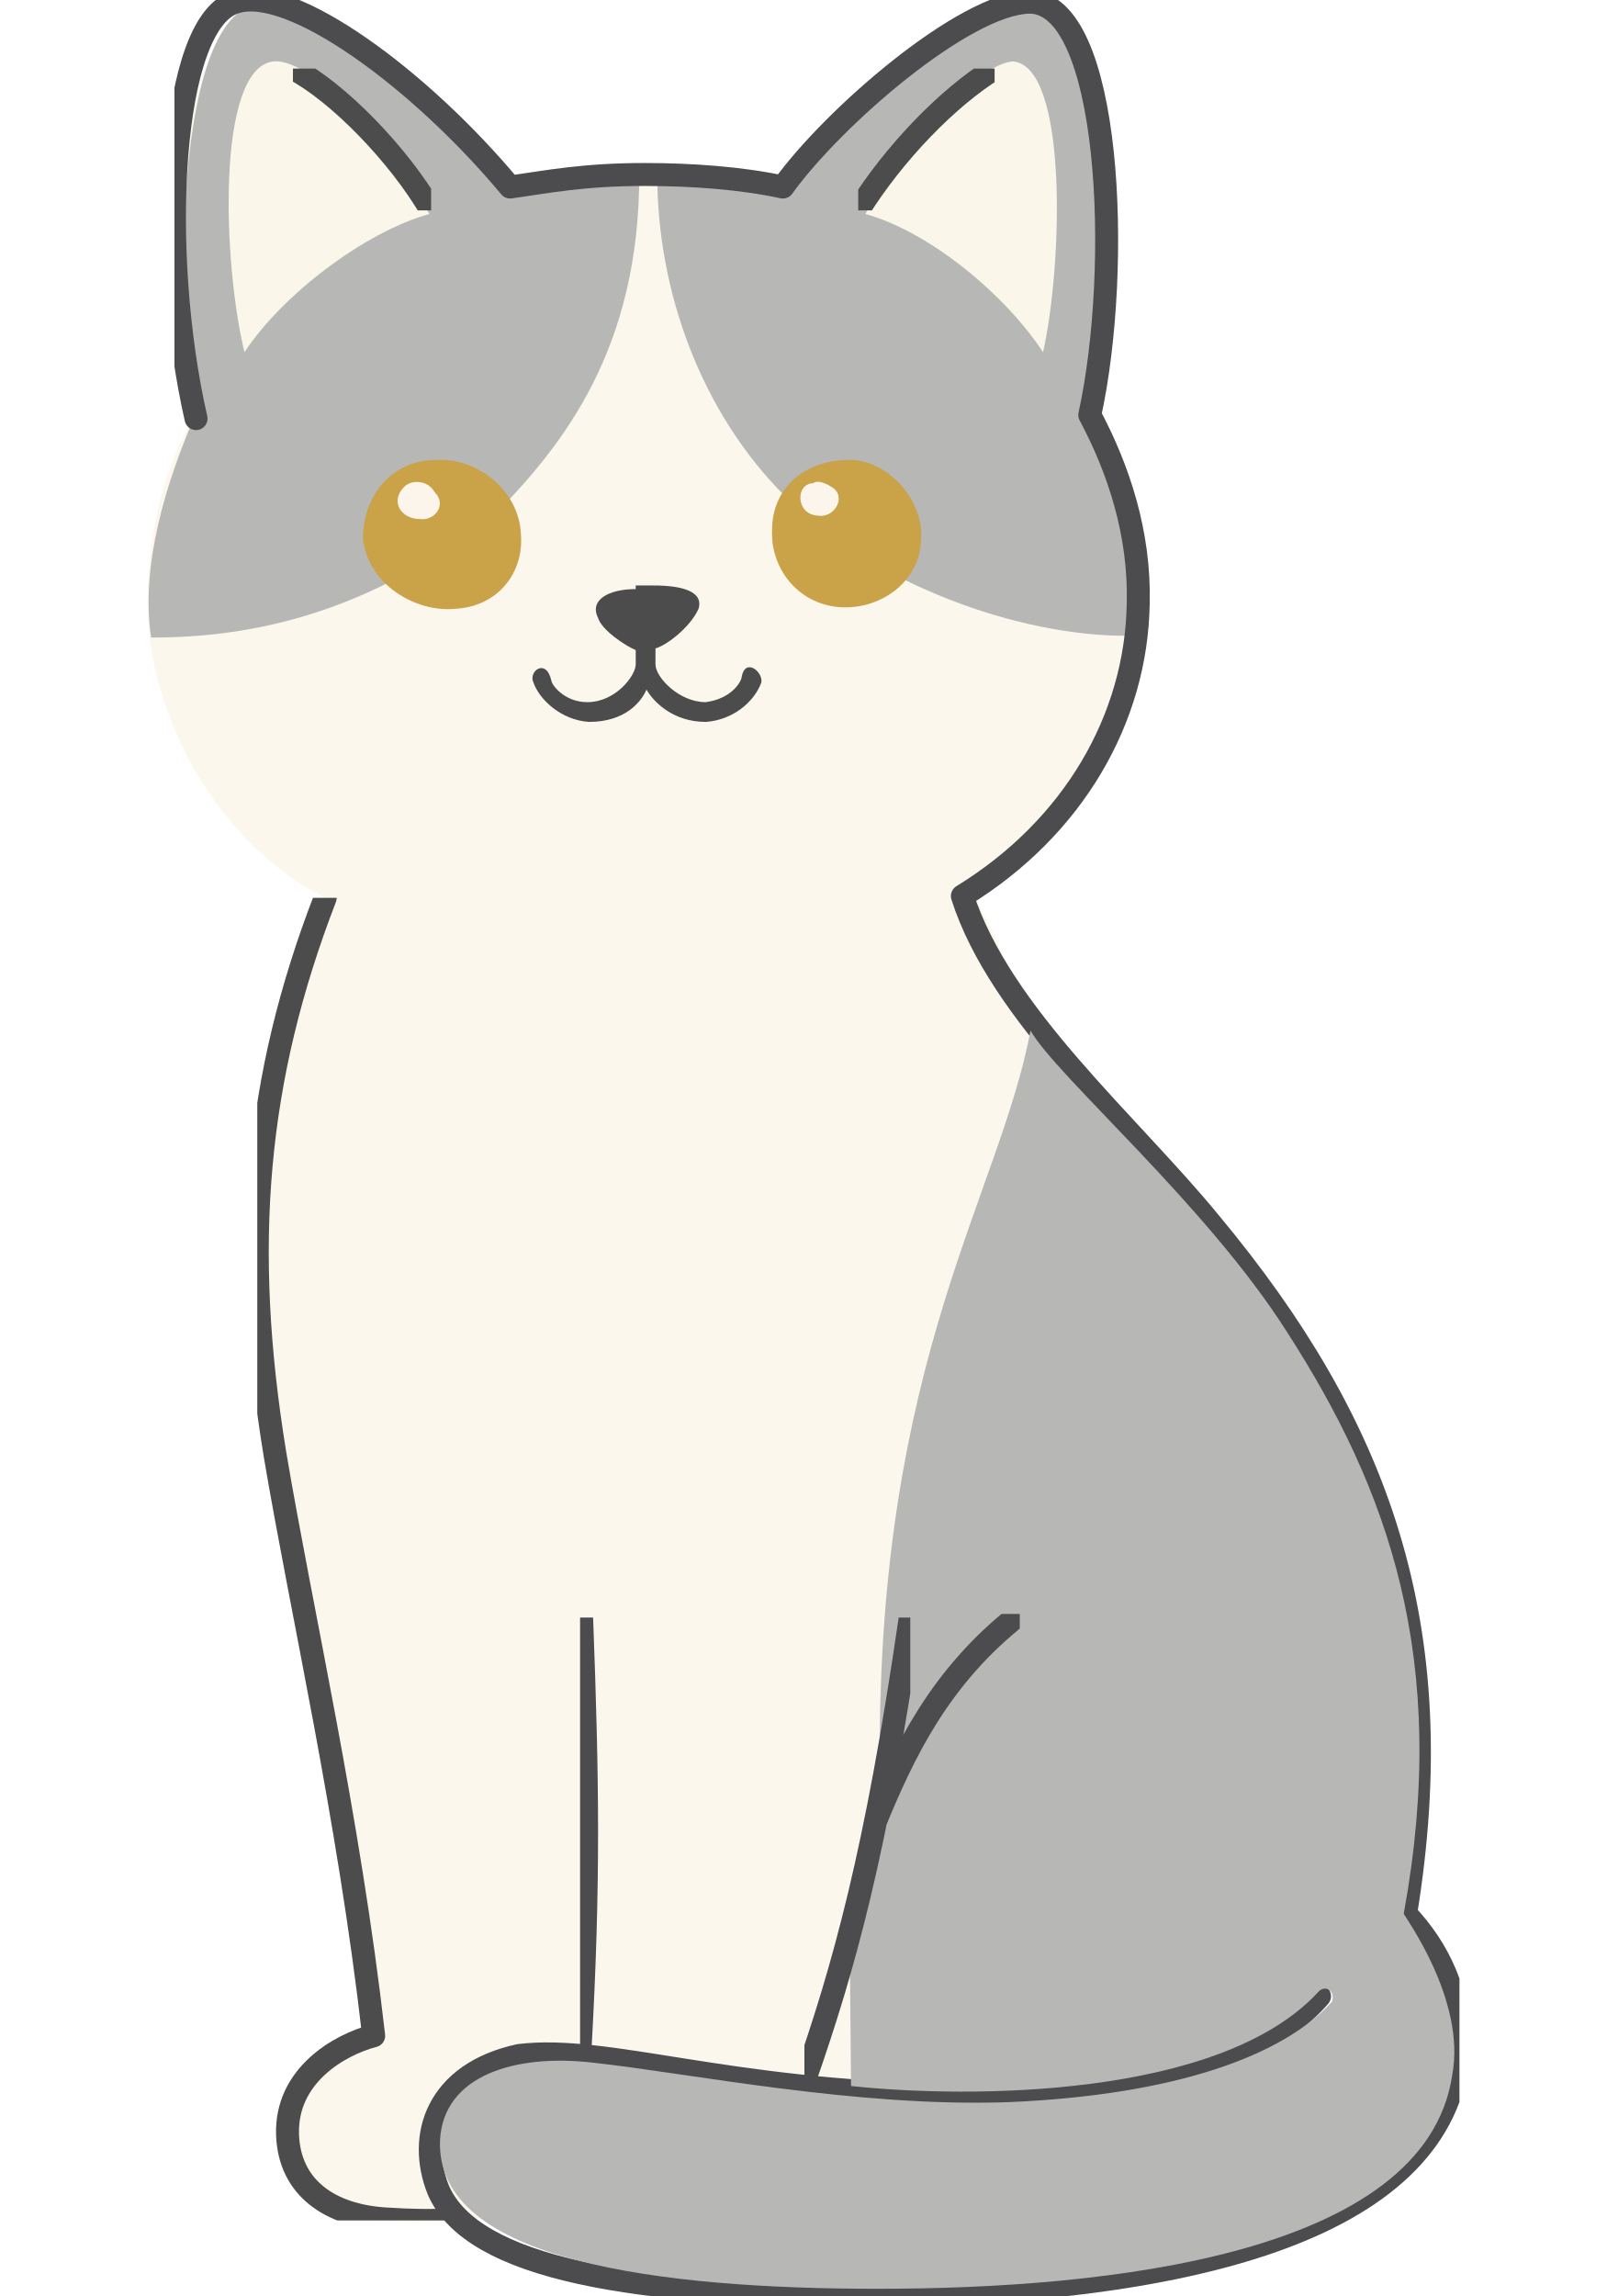
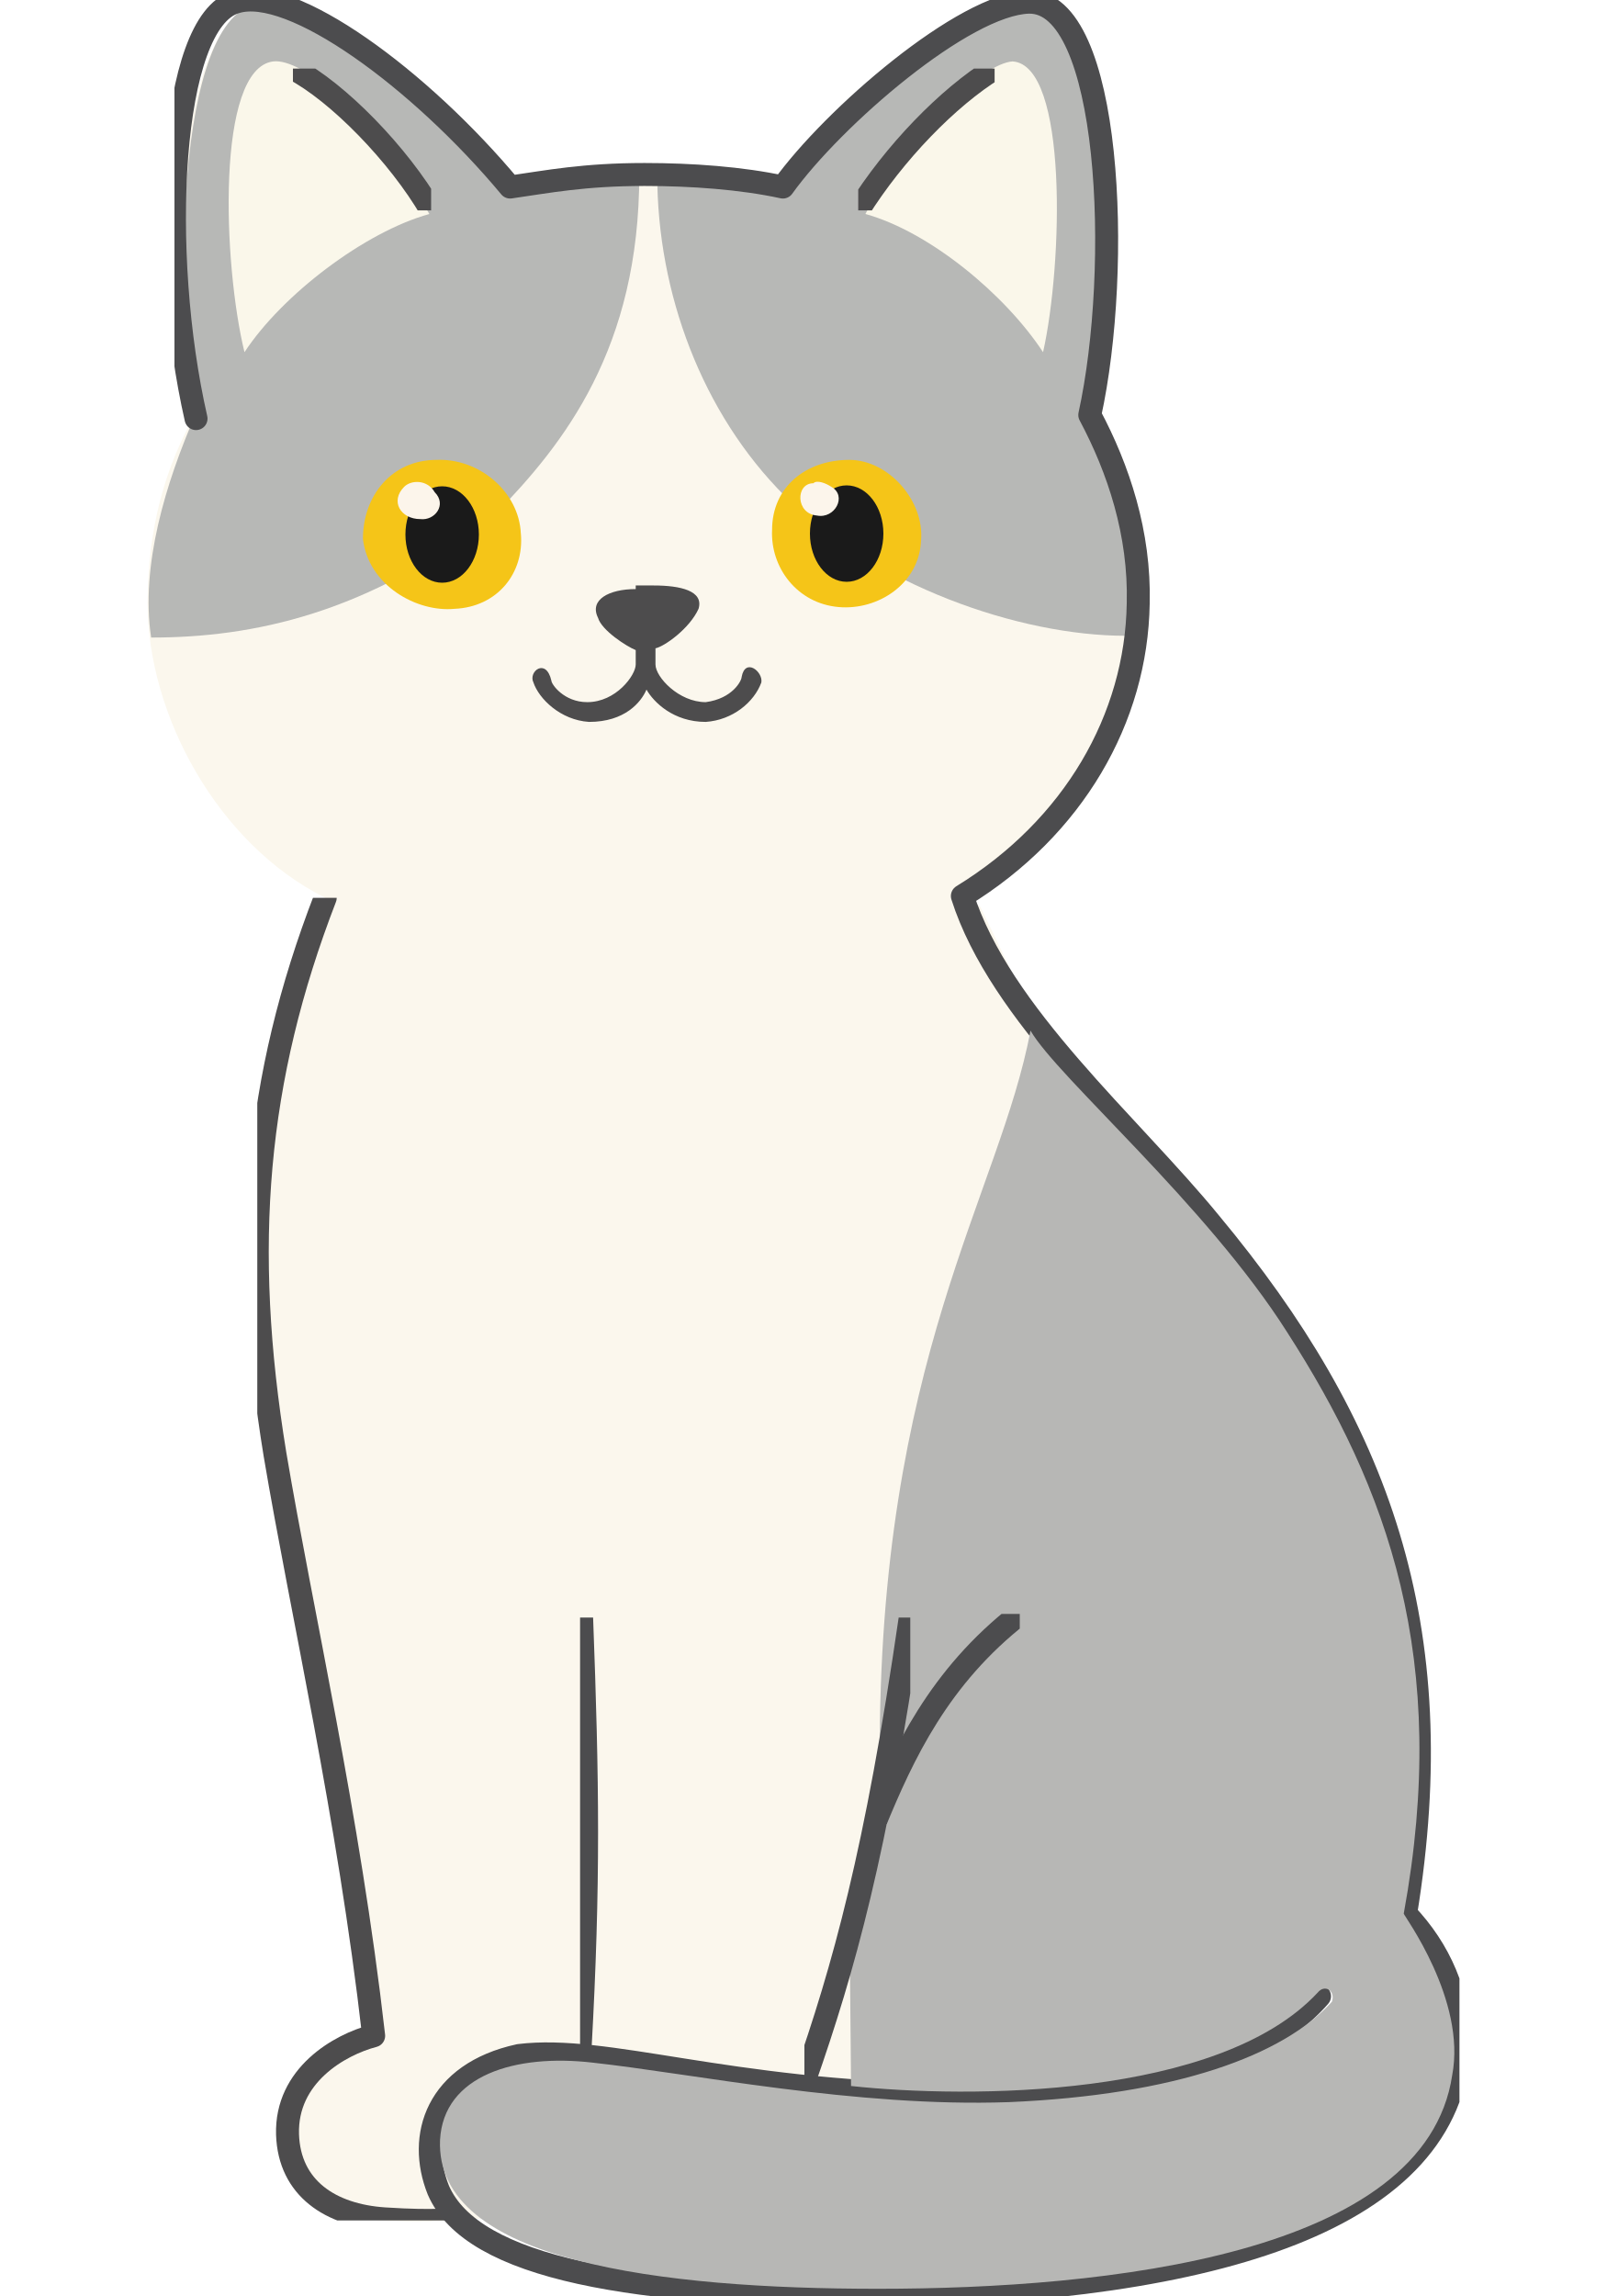
<svg xmlns="http://www.w3.org/2000/svg" viewBox="0 0 70 100" fill="none" role="img" aria-label="Mumu the cat, sitting">
  <clipPath id="clip-cat-mumu">
    <rect width="70" height="100" />
  </clipPath>
  <g clip-path="url(#clip-cat-mumu)">
    <svg x="6.428" y="0.048" width="43.078" height="96.722" viewBox="-2.384185791015625e-7 5.885958671569824e-7 36.738 82.486" preserveAspectRatio="none">
      <path d="M6.6 33.307c-0.867 2.333-2.467 7.2-2.4 13.733 0.067 6.667 2.067 14 3.267 21.333l1.067 7.2-0.133 0c-1.267 0.333-3.2 1.467-3.2 3.6 0 2.133 1.6 3.133 3.6 3.267 2 0.133 2.667-0.067 2.667-0.067l14.6 0 6.8-44.733-1.933-4-0.467-0.333c3.667-2 6.133-5.6 6.267-9.867 0.067-2.533-0.6-5.067-1.667-7.2l0-1.2c1.133-4.4 1.333-14.267-1.667-15-2.533-0.533-8.4 4.4-9.733 6.867-1.467-0.267-2.933-0.467-4.8-0.467-1.867 0-3.467 0.2-5.067 0.467-1.133-1.933-6.533-6.867-9.4-6.8-3.467 0.067-3.6 10.533-2.6 15.2-1.133 1.933-1.8 4.267-1.8 7.067 0 4.133 2.6 8.933 6.6 10.933z" fill="#FBF7ED" />
    </svg>
    <svg x="28.629" y="0.062" width="20.883" height="27.629" viewBox="-4.76837158203125e-7 -0 17.81 23.562" preserveAspectRatio="none">
      <path d="M0 6.429c0 4.4 1.667 8.867 4.733 11.933 3.333 3.333 8.733 5.2 12.667 5.2l0.333 0c0.4-2.867-0.867-5.333-1.6-8 1.067-3.6 1.333-14.467-1.667-15.467-2.533-0.8-7.6 3.6-9.733 6.8-1.333-0.267-2.867-0.467-4.733-0.467z" fill="#B7B8B6" />
    </svg>
    <svg x="6.474" y="0.161" width="21.374" height="27.607" viewBox="-5.960464477539062e-7 -0 18.228 23.544" preserveAspectRatio="none">
      <path d="M0.094 23.544c3.733 0 8.067-0.867 12.8-4.6 2.533-2.6 5.333-6.133 5.333-12.6-2.2 0-3.6 0.267-4.8 0.467-1.933-2.2-5.867-6.2-9-6.8-3.4-0.4-3.533 10.667-2.667 15.2-1.133 2.6-2.067 5.667-1.667 8.333z" fill="#B7B8B6" />
    </svg>
    <svg x="9.96" y="2.668" width="8.741" height="12.671" viewBox="0 -0 7.454 10.806" preserveAspectRatio="none">
      <path d="M0.588 10.806c-0.8-3.267-1.067-10.533 1.067-10.8 1.067-0.133 3.733 2 5.8 5.667-2.4 0.667-5.467 3-6.867 5.133z" fill="#FAF7EA" />
    </svg>
    <svg x="37.697" y="2.675" width="8.341" height="12.664" viewBox="0 0 7.114 10.8" preserveAspectRatio="none">
      <path d="M6.6 10.8c0.733-3.267 0.933-10.667-1.133-10.8-1.067 0.067-3.8 2.467-5.467 5.667 2.4 0.667 5.2 3 6.6 5.133z" fill="#FAF7EA" />
    </svg>
    <svg x="11.207" y="39.104" width="8.666" height="57.605" viewBox="-0 0 7.391 49.126" preserveAspectRatio="none">
      <path d="M2.524 0c-2.6 6.733-3.133 12.933-1.867 20.667 1 5.933 2.733 13.4 3.667 21.6-1.267 0.333-3.267 1.467-3.2 3.667 0.067 2 1.6 3 3.6 3.133 2 0.133 2.667 0 2.667 0" fill="none" stroke="#4D4C4D" stroke-width="1" stroke-linecap="round" stroke-linejoin="round" vector-effect="non-scaling-stroke" />
    </svg>
    <svg x="7.599" width="55.974" height="100" viewBox="-0 0 47.735 85.281" preserveAspectRatio="none">
      <path d="M0.802 15.548c-1.4-6.133-1-14.733 1.467-15.467 2.067-0.667 6.867 2.867 10.2 6.867 1.4-0.2 2.733-0.467 5-0.467 1.733 0 3.6 0.133 5.133 0.467 1.867-2.6 6.733-6.8 9.133-6.867 3.067-0.067 3.467 9.867 2.267 15.333 1.067 2 1.867 4.4 1.8 7-0.067 4.267-2.4 8.333-6.533 10.867 1.4 4.4 6.2 8.467 9.2 12.133 6.267 7.533 9 15 7.267 25.667 1.267 1.333 2 3 2 4.867-0.333 6.467-9 9.133-21.6 9.333-9 0-15.067-1-16.333-3.933-0.8-2-0.067-4.333 3-5 3.267-0.4 7.667 1.333 15.867 1.467 5.333 0 11.133-0.533 13.867-3.667" fill="none" stroke="#4C4C4E" stroke-width="1" stroke-linecap="round" stroke-linejoin="round" vector-effect="non-scaling-stroke" />
    </svg>
    <svg x="12.76" y="2.988" width="6.019" height="6.176" viewBox="0 0 5.133 5.267" preserveAspectRatio="none">
      <path d="M0 0c1.667 0.867 3.933 3.2 5.133 5.267" fill="none" stroke="#4D4C4D" stroke-width="1" stroke-linecap="round" stroke-linejoin="round" vector-effect="non-scaling-stroke" />
    </svg>
    <svg x="37.384" y="2.988" width="5.941" height="6.176" viewBox="0 0 5.067 5.267" preserveAspectRatio="none">
      <path d="M5.067 0c-1.733 1.067-3.733 3.133-5.067 5.267" fill="none" stroke="#4D4C4D" stroke-width="1" stroke-linecap="round" stroke-linejoin="round" vector-effect="non-scaling-stroke" />
    </svg>
    <svg x="15.809" y="20.026" width="6.893" height="6.505" viewBox="0 0 5.879 5.548" preserveAspectRatio="none">
-       <path d="M5.867 2.736c0.133 1.467-0.867 2.733-2.467 2.8-1.4 0.133-3.2-0.867-3.4-2.6 0-1.6 1.067-2.933 2.733-2.933 1.6-0.067 3.067 1.2 3.133 2.733z" fill="#CAA247" />
+       <path d="M5.867 2.736c0.133 1.467-0.867 2.733-2.467 2.8-1.4 0.133-3.2-0.867-3.4-2.6 0-1.6 1.067-2.933 2.733-2.933 1.6-0.067 3.067 1.2 3.133 2.733z" fill="#F5C518" />
    </svg>
    <svg x="33.628" y="20.029" width="6.503" height="6.424" viewBox="-0 0 5.546 5.479" preserveAspectRatio="none">
-       <path d="M0.003 2.6c-0.067 1.4 0.933 2.733 2.467 2.867 1.467 0.133 3-0.867 3.067-2.467 0.133-1.467-1.2-3-2.667-3-1.6 0-2.867 1-2.867 2.6z" fill="#CAA247" />
-     </svg>
-     <svg x="17.319" y="20.991" width="1.841" height="1.624" viewBox="0 0 1.57 1.385" preserveAspectRatio="none">
-       <path d="M1.378 0.38c0.467 0.467 0 1.067-0.533 1-0.733 0-1.133-0.667-0.6-1.2 0.267-0.267 0.867-0.267 1.133 0.2z" fill="#FCF5EB" />
-     </svg>
-     <svg x="34.862" y="20.981" width="1.674" height="1.488" viewBox="0 0 1.428 1.269" preserveAspectRatio="none">
-       <path d="M1.151 0.189c0.6 0.333 0.133 1.2-0.533 1.067-0.8-0.067-0.8-1.2-0.133-1.2 0.133-0.133 0.467 0 0.667 0.133z" fill="#FCF5EB" />
+       <path d="M0.003 2.6c-0.067 1.4 0.933 2.733 2.467 2.867 1.467 0.133 3-0.867 3.067-2.467 0.133-1.467-1.2-3-2.667-3-1.6 0-2.867 1-2.867 2.6z" fill="#F5C518" />
    </svg>
    <svg x="23.192" y="25.501" width="9.977" height="5.941" viewBox="0 1.1920928955078125e-7 8.508 5.067" preserveAspectRatio="none">
      <path d="M3.837 0.133c-1 0-1.733 0.4-1.4 1.067 0.133 0.467 1.067 1.067 1.4 1.2l0 0.533c0 0.4-0.733 1.4-1.8 1.4-0.867 0-1.333-0.667-1.333-0.8-0.2-0.867-0.867-0.333-0.667 0.067 0.2 0.6 1 1.4 2.067 1.467 1.333 0 1.933-0.733 2.133-1.2 0.267 0.467 1 1.2 2.2 1.2 1-0.067 1.8-0.733 2.067-1.467 0.067-0.4-0.6-0.933-0.733-0.2 0 0.133-0.333 0.8-1.333 0.933-1 0-1.867-0.933-1.867-1.4l0-0.6c0.333-0.067 1.267-0.733 1.6-1.467 0.2-0.667-0.667-0.867-1.667-0.867l-0.667 0 0 0.133z" fill="#4D4C4D" />
    </svg>
    <svg x="25.268" y="70.451" width="1" height="18.761" viewBox="0 0 1 16" preserveAspectRatio="none">
      <path d="M0.067 0c0.267 6.067 0.333 9.867-0.067 16" fill="none" stroke="#4C4C4E" stroke-width="1" stroke-linecap="round" stroke-linejoin="round" vector-effect="non-scaling-stroke" />
    </svg>
    <svg x="17.528" y="21.984" width="0" height="0" viewBox="0 0 0 0" preserveAspectRatio="none">
      <path d="" fill="none" stroke-width="1" />
    </svg>
    <svg x="19.166" y="44.888" width="44.186" height="54.799" viewBox="0 -0 37.683 46.733" preserveAspectRatio="none">
      <path d="M15.27 39.2c4.333 0.467 13.667 0.467 17.333-3.467 0.267-0.333 0.667-0.067 0.533 0.333-1.8 2-5.8 3.467-12 3.733-5.667 0.2-11.8-1.067-15.467-1.467-2.867-0.333-5.533 0.467-5.667 2.867-0.2 4.533 8.267 5.533 16.267 5.533 8.533 0 20.333-1.267 21.333-7.933 0.533-2.8-1.8-5.933-1.8-6 1.733-9.467-0.6-15.8-4.333-21.6-3-4.733-8.533-9.467-9.533-11.2-1.133 6.067-5.667 12.2-5.6 27.067l-1.133 4.933 0.067 7.2z" fill="#B7B7B5" />
    </svg>
    <svg x="35.039" y="70.451" width="4.612" height="20.169" viewBox="0 0 3.933 17.2" preserveAspectRatio="none">
      <path d="M0 17.2c1.467-4.2 2.667-8.467 3.933-17.2" fill="none" stroke="#4C4C4E" stroke-width="1" stroke-linecap="round" stroke-linejoin="round" vector-effect="non-scaling-stroke" />
    </svg>
    <svg x="38.088" y="70.294" width="6.332" height="9.146" viewBox="0 0 5.4 7.8" preserveAspectRatio="none">
      <path d="M0 7.8c1.067-2.6 2.4-5.467 5.4-7.8" fill="none" stroke="#4C4C4E" stroke-width="1" stroke-linecap="round" stroke-linejoin="round" vector-effect="non-scaling-stroke" />
    </svg>
+     <ellipse cx="19.26" cy="23.28" rx="1.6" ry="2.1" fill="#1A1A1A" />
+     <ellipse cx="36.88" cy="23.24" rx="1.6" ry="2.1" fill="#1A1A1A" />
+     <svg x="17.319" y="20.991" width="1.841" height="1.624" viewBox="0 0 1.57 1.385" preserveAspectRatio="none">
+       <path d="M1.378 0.38c0.467 0.467 0 1.067-0.533 1-0.733 0-1.133-0.667-0.6-1.2 0.267-0.267 0.867-0.267 1.133 0.2z" fill="#FCF5EB" />
+     </svg>
+     <svg x="34.862" y="20.981" width="1.674" height="1.488" viewBox="0 0 1.428 1.269" preserveAspectRatio="none">
+       <path d="M1.151 0.189c0.6 0.333 0.133 1.2-0.533 1.067-0.8-0.067-0.8-1.2-0.133-1.2 0.133-0.133 0.467 0 0.667 0.133z" fill="#FCF5EB" />
+     </svg>
  </g>
</svg>
